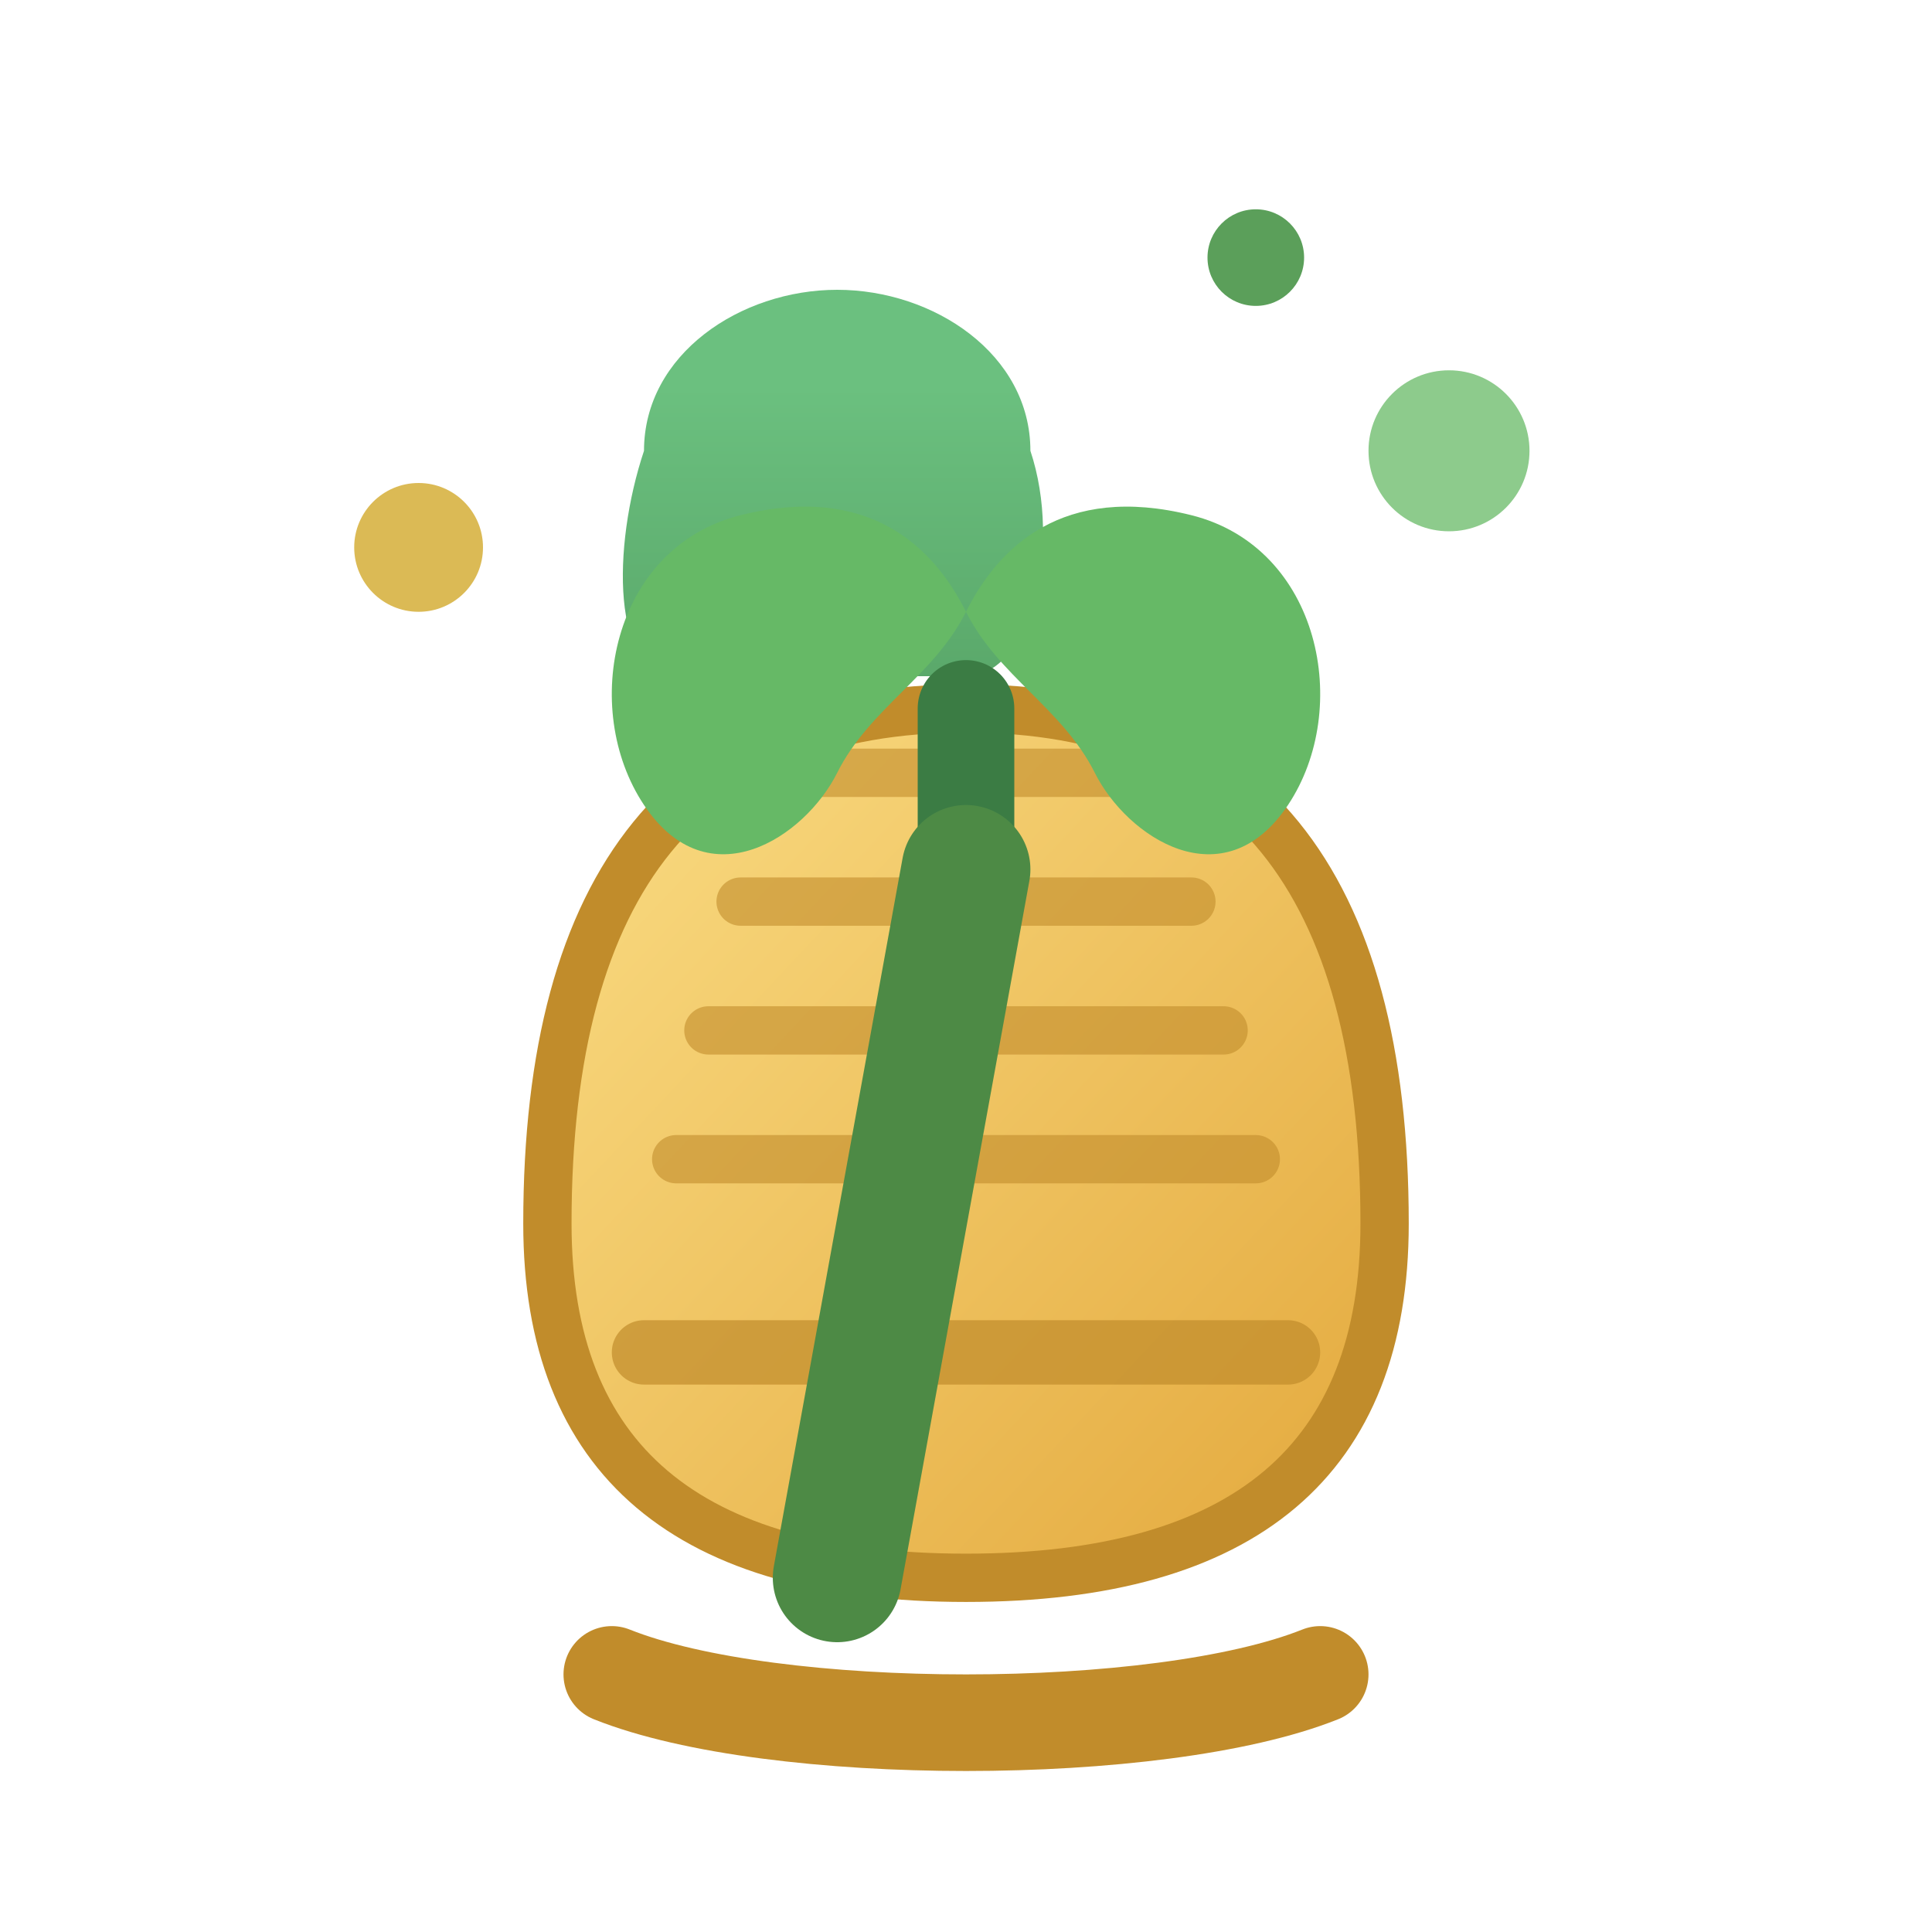
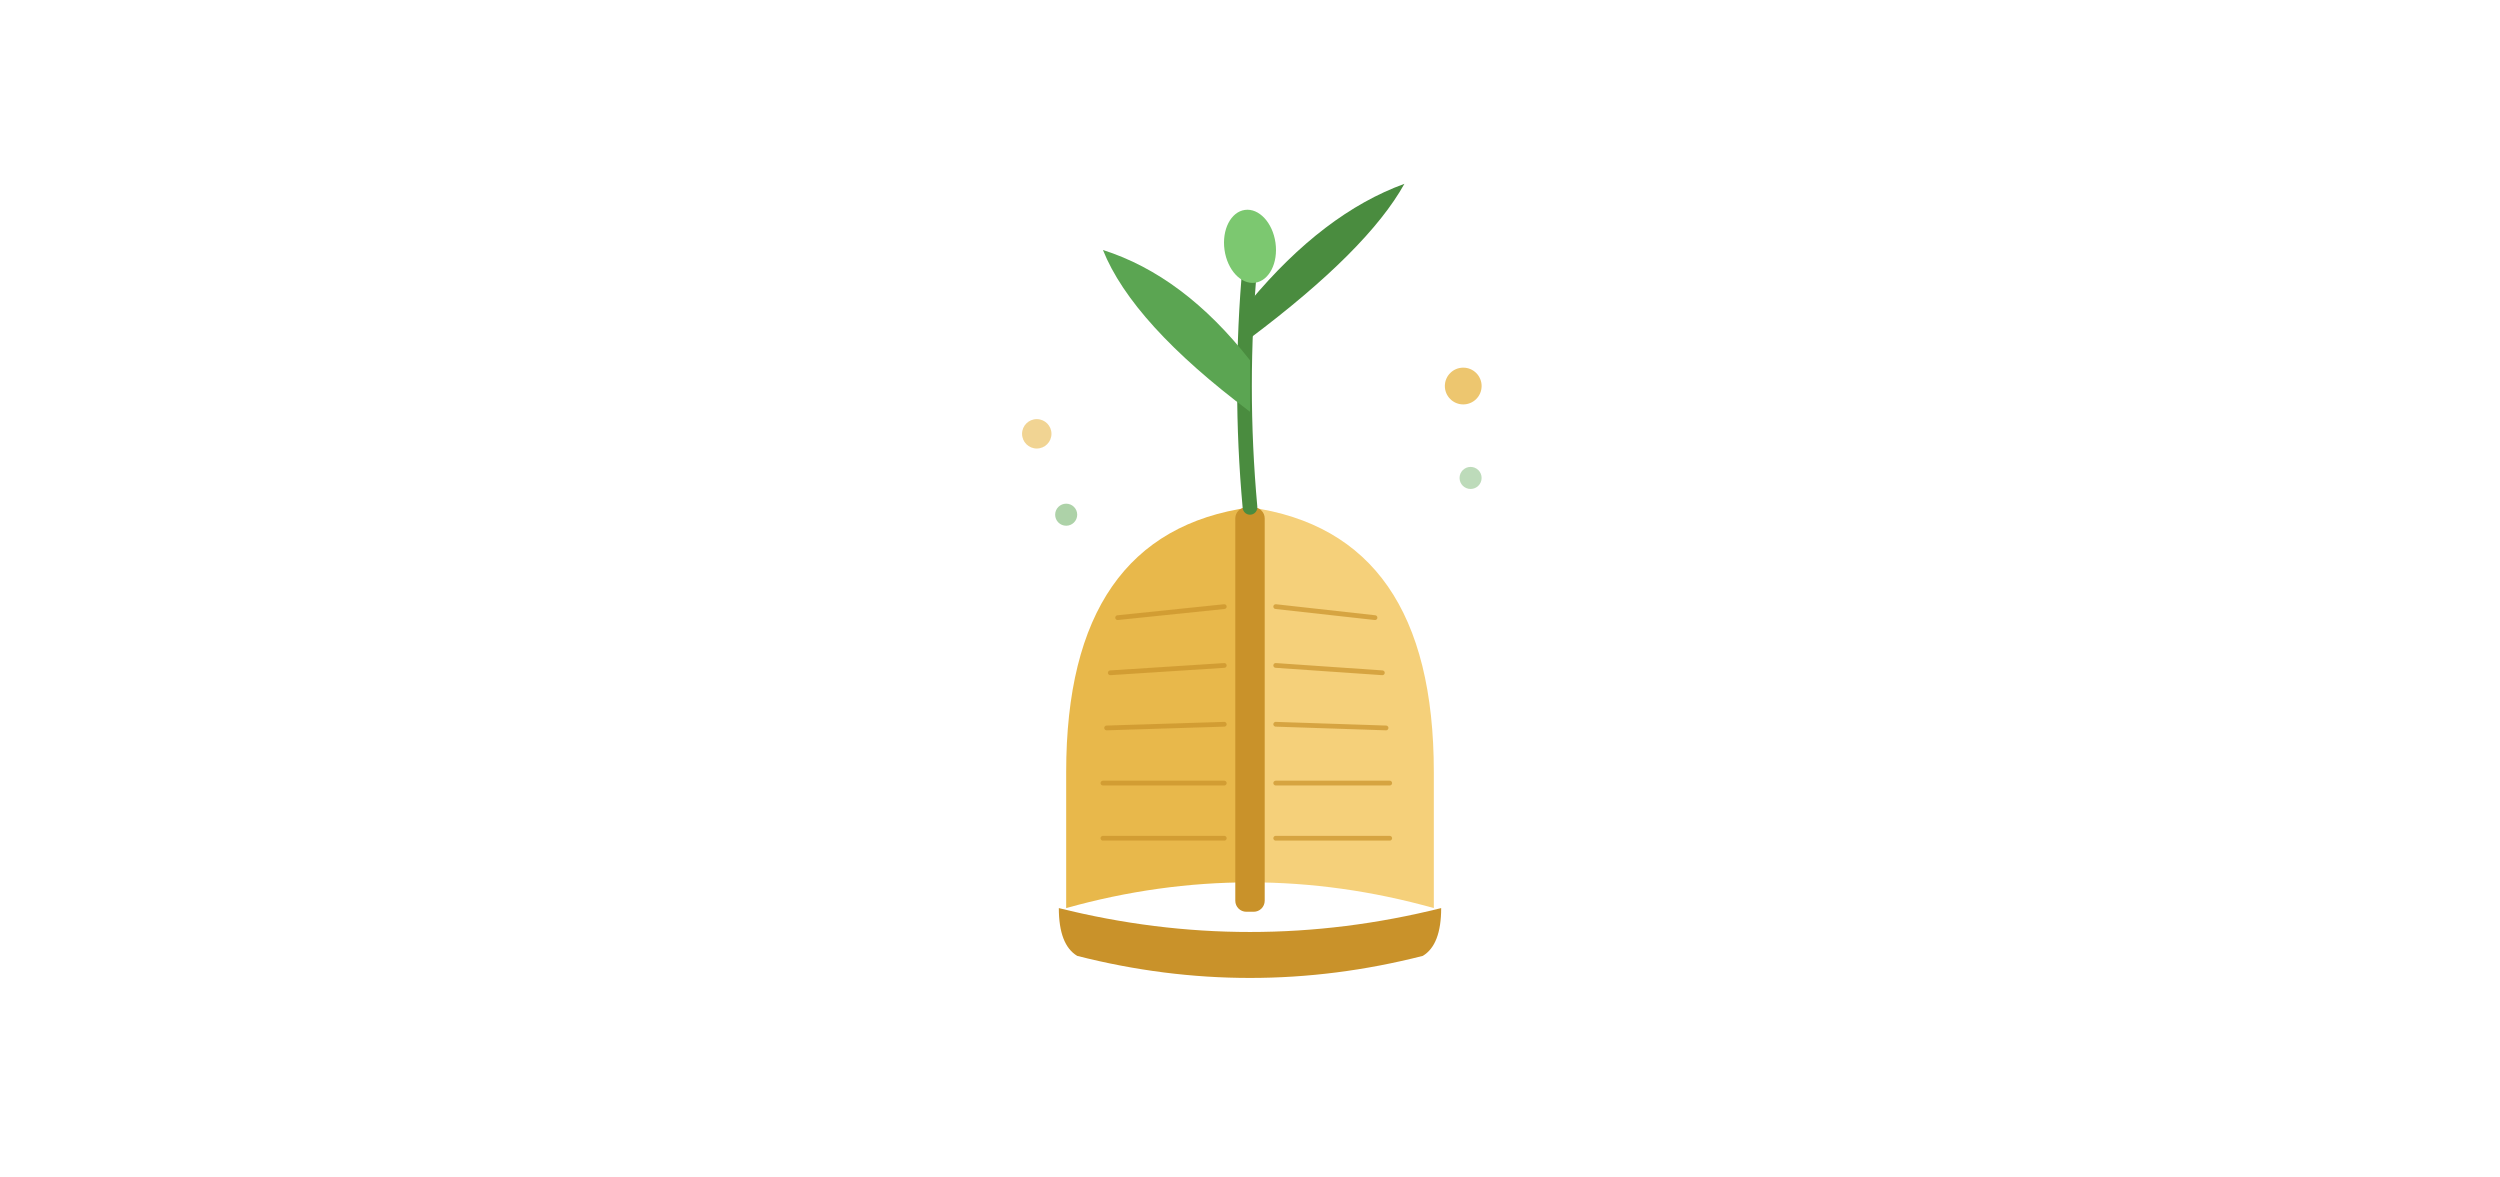
- <svg xmlns="http://www.w3.org/2000/svg" width="120" height="120" viewBox="0 0 120 120" fill="none">
-   <defs>
-     <linearGradient id="shellGradient" x1="20" y1="38" x2="100" y2="98" gradientUnits="userSpaceOnUse">
-       <stop stop-color="#F6CB60" />
-       <stop offset="1" stop-color="#CCA134" />
-     </linearGradient>
-     <linearGradient id="seedGradient" x1="28" y1="42" x2="92" y2="102" gradientUnits="userSpaceOnUse">
-       <stop stop-color="#FCE18A" />
-       <stop offset="1" stop-color="#E1A335" />
-     </linearGradient>
-     <linearGradient id="stemGradient" x1="60" y1="24" x2="60" y2="76" gradientUnits="userSpaceOnUse">
-       <stop stop-color="#6BC07F" />
-       <stop offset="1" stop-color="#3B7C44" />
-     </linearGradient>
-   </defs>
-   <rect width="120" height="120" rx="30" fill="transparent" />
-   <path d="M34 76Q34 44 60 44Q86 44 86 76Q86 98 60 98Q34 98 34 76Z" fill="url(#seedGradient)" stroke="#C18C2B" stroke-width="3" />
-   <path d="M40 84H80" stroke="#C18C2B" stroke-width="4" stroke-linecap="round" opacity="0.7" />
-   <path d="M42 72H78" stroke="#C18C2B" stroke-width="3" stroke-linecap="round" opacity="0.6" />
-   <path d="M44 64H76" stroke="#C18C2B" stroke-width="3" stroke-linecap="round" opacity="0.6" />
-   <path d="M46 56H74" stroke="#C18C2B" stroke-width="3" stroke-linecap="round" opacity="0.6" />
-   <path d="M48 48H72" stroke="#C18C2B" stroke-width="3" stroke-linecap="round" opacity="0.6" />
-   <path d="M60 42C64 42 66 34 64 28C64 22 58 18 52 18C46 18 40 22 40 28C38 34 38 42 42 42" fill="url(#stemGradient)" />
-   <path d="M60 38C62 34 66 30 74 32C82 34 84 44 80 50C76 56 70 52 68 48C66 44 62 42 60 38Z" fill="#66B966" />
-   <path d="M60 38C58 34 54 30 46 32C38 34 36 44 40 50C44 56 50 52 52 48C54 44 58 42 60 38Z" fill="#66B966" />
-   <path d="M60 44V56" stroke="#3B7C44" stroke-width="6" stroke-linecap="round" />
-   <path d="M38 104C48 108 72 108 82 104" stroke="#C18C2B" stroke-width="6" stroke-linecap="round" />
-   <path d="M52 98L60 54" stroke="#4D8A45" stroke-width="8" stroke-linecap="round" />
-   <circle cx="26" cy="34" r="4" fill="#D7B243" opacity="0.9" />
-   <circle cx="90" cy="28" r="5" fill="#81C57F" opacity="0.9" />
-   <circle cx="78" cy="16" r="3" fill="#499548" opacity="0.9" />
+ <svg xmlns="http://www.w3.org/2000/svg" width="100%" viewBox="0 0 680 320" role="img">
+   <path d="M290 210 Q290 145 340 138 L340 240 Q315 240 290 247 Z" fill="#E8B84B" style="fill:rgb(232, 184, 75);stroke:none;color:rgb(255, 255, 255);stroke-width:1px;stroke-linecap:butt;stroke-linejoin:miter;opacity:1;font-family:&quot;Anthropic Sans&quot;, -apple-system, BlinkMacSystemFont, &quot;Segoe UI&quot;, sans-serif;font-size:16px;font-weight:400;text-anchor:start;dominant-baseline:auto" />
+   <path d="M390 210 Q390 145 340 138 L340 240 Q365 240 390 247 Z" fill="#F5D07A" style="fill:rgb(245, 208, 122);stroke:none;color:rgb(255, 255, 255);stroke-width:1px;stroke-linecap:butt;stroke-linejoin:miter;opacity:1;font-family:&quot;Anthropic Sans&quot;, -apple-system, BlinkMacSystemFont, &quot;Segoe UI&quot;, sans-serif;font-size:16px;font-weight:400;text-anchor:start;dominant-baseline:auto" />
+   <path d="M288 247 Q340 260 392 247 Q392 257 387 260 Q340 272 293 260 Q288 257 288 247Z" fill="#C9922A" style="fill:rgb(201, 146, 42);stroke:none;color:rgb(255, 255, 255);stroke-width:1px;stroke-linecap:butt;stroke-linejoin:miter;opacity:1;font-family:&quot;Anthropic Sans&quot;, -apple-system, BlinkMacSystemFont, &quot;Segoe UI&quot;, sans-serif;font-size:16px;font-weight:400;text-anchor:start;dominant-baseline:auto" />
+   <rect x="336" y="138" width="8" height="110" rx="3" fill="#C9922A" style="fill:rgb(201, 146, 42);stroke:none;color:rgb(255, 255, 255);stroke-width:1px;stroke-linecap:butt;stroke-linejoin:miter;opacity:1;font-family:&quot;Anthropic Sans&quot;, -apple-system, BlinkMacSystemFont, &quot;Segoe UI&quot;, sans-serif;font-size:16px;font-weight:400;text-anchor:start;dominant-baseline:auto" />
+   <line x1="304" y1="168" x2="333" y2="165" stroke="#C9922A" stroke-width="1.3" stroke-linecap="round" opacity="0.7" style="fill:rgb(0, 0, 0);stroke:rgb(201, 146, 42);color:rgb(255, 255, 255);stroke-width:1.3px;stroke-linecap:round;stroke-linejoin:miter;opacity:0.7;font-family:&quot;Anthropic Sans&quot;, -apple-system, BlinkMacSystemFont, &quot;Segoe UI&quot;, sans-serif;font-size:16px;font-weight:400;text-anchor:start;dominant-baseline:auto" />
+   <line x1="302" y1="183" x2="333" y2="181" stroke="#C9922A" stroke-width="1.3" stroke-linecap="round" opacity="0.7" style="fill:rgb(0, 0, 0);stroke:rgb(201, 146, 42);color:rgb(255, 255, 255);stroke-width:1.3px;stroke-linecap:round;stroke-linejoin:miter;opacity:0.7;font-family:&quot;Anthropic Sans&quot;, -apple-system, BlinkMacSystemFont, &quot;Segoe UI&quot;, sans-serif;font-size:16px;font-weight:400;text-anchor:start;dominant-baseline:auto" />
+   <line x1="301" y1="198" x2="333" y2="197" stroke="#C9922A" stroke-width="1.3" stroke-linecap="round" opacity="0.7" style="fill:rgb(0, 0, 0);stroke:rgb(201, 146, 42);color:rgb(255, 255, 255);stroke-width:1.3px;stroke-linecap:round;stroke-linejoin:miter;opacity:0.7;font-family:&quot;Anthropic Sans&quot;, -apple-system, BlinkMacSystemFont, &quot;Segoe UI&quot;, sans-serif;font-size:16px;font-weight:400;text-anchor:start;dominant-baseline:auto" />
+   <line x1="300" y1="213" x2="333" y2="213" stroke="#C9922A" stroke-width="1.3" stroke-linecap="round" opacity="0.7" style="fill:rgb(0, 0, 0);stroke:rgb(201, 146, 42);color:rgb(255, 255, 255);stroke-width:1.3px;stroke-linecap:round;stroke-linejoin:miter;opacity:0.7;font-family:&quot;Anthropic Sans&quot;, -apple-system, BlinkMacSystemFont, &quot;Segoe UI&quot;, sans-serif;font-size:16px;font-weight:400;text-anchor:start;dominant-baseline:auto" />
+   <line x1="300" y1="228" x2="333" y2="228" stroke="#C9922A" stroke-width="1.3" stroke-linecap="round" opacity="0.7" style="fill:rgb(0, 0, 0);stroke:rgb(201, 146, 42);color:rgb(255, 255, 255);stroke-width:1.3px;stroke-linecap:round;stroke-linejoin:miter;opacity:0.7;font-family:&quot;Anthropic Sans&quot;, -apple-system, BlinkMacSystemFont, &quot;Segoe UI&quot;, sans-serif;font-size:16px;font-weight:400;text-anchor:start;dominant-baseline:auto" />
+   <line x1="347" y1="165" x2="374" y2="168" stroke="#C9922A" stroke-width="1.3" stroke-linecap="round" opacity="0.7" style="fill:rgb(0, 0, 0);stroke:rgb(201, 146, 42);color:rgb(255, 255, 255);stroke-width:1.3px;stroke-linecap:round;stroke-linejoin:miter;opacity:0.7;font-family:&quot;Anthropic Sans&quot;, -apple-system, BlinkMacSystemFont, &quot;Segoe UI&quot;, sans-serif;font-size:16px;font-weight:400;text-anchor:start;dominant-baseline:auto" />
+   <line x1="347" y1="181" x2="376" y2="183" stroke="#C9922A" stroke-width="1.3" stroke-linecap="round" opacity="0.7" style="fill:rgb(0, 0, 0);stroke:rgb(201, 146, 42);color:rgb(255, 255, 255);stroke-width:1.3px;stroke-linecap:round;stroke-linejoin:miter;opacity:0.7;font-family:&quot;Anthropic Sans&quot;, -apple-system, BlinkMacSystemFont, &quot;Segoe UI&quot;, sans-serif;font-size:16px;font-weight:400;text-anchor:start;dominant-baseline:auto" />
+   <line x1="347" y1="197" x2="377" y2="198" stroke="#C9922A" stroke-width="1.3" stroke-linecap="round" opacity="0.7" style="fill:rgb(0, 0, 0);stroke:rgb(201, 146, 42);color:rgb(255, 255, 255);stroke-width:1.3px;stroke-linecap:round;stroke-linejoin:miter;opacity:0.7;font-family:&quot;Anthropic Sans&quot;, -apple-system, BlinkMacSystemFont, &quot;Segoe UI&quot;, sans-serif;font-size:16px;font-weight:400;text-anchor:start;dominant-baseline:auto" />
+   <line x1="347" y1="213" x2="378" y2="213" stroke="#C9922A" stroke-width="1.3" stroke-linecap="round" opacity="0.7" style="fill:rgb(0, 0, 0);stroke:rgb(201, 146, 42);color:rgb(255, 255, 255);stroke-width:1.3px;stroke-linecap:round;stroke-linejoin:miter;opacity:0.7;font-family:&quot;Anthropic Sans&quot;, -apple-system, BlinkMacSystemFont, &quot;Segoe UI&quot;, sans-serif;font-size:16px;font-weight:400;text-anchor:start;dominant-baseline:auto" />
+   <line x1="347" y1="228" x2="378" y2="228" stroke="#C9922A" stroke-width="1.3" stroke-linecap="round" opacity="0.7" style="fill:rgb(0, 0, 0);stroke:rgb(201, 146, 42);color:rgb(255, 255, 255);stroke-width:1.3px;stroke-linecap:round;stroke-linejoin:miter;opacity:0.7;font-family:&quot;Anthropic Sans&quot;, -apple-system, BlinkMacSystemFont, &quot;Segoe UI&quot;, sans-serif;font-size:16px;font-weight:400;text-anchor:start;dominant-baseline:auto" />
+   <path d="M340 138 Q337 105 340 72" stroke="#4A8C3F" stroke-width="4" fill="none" stroke-linecap="round" style="fill:none;stroke:rgb(74, 140, 63);color:rgb(255, 255, 255);stroke-width:4px;stroke-linecap:round;stroke-linejoin:miter;opacity:1;font-family:&quot;Anthropic Sans&quot;, -apple-system, BlinkMacSystemFont, &quot;Segoe UI&quot;, sans-serif;font-size:16px;font-weight:400;text-anchor:start;dominant-baseline:auto" />
+   <path d="M340 112 Q308 88 300 68 Q322 75 340 98 Z" fill="#5BA552" style="fill:rgb(91, 165, 82);stroke:none;color:rgb(255, 255, 255);stroke-width:1px;stroke-linecap:butt;stroke-linejoin:miter;opacity:1;font-family:&quot;Anthropic Sans&quot;, -apple-system, BlinkMacSystemFont, &quot;Segoe UI&quot;, sans-serif;font-size:16px;font-weight:400;text-anchor:start;dominant-baseline:auto" />
+   <path d="M340 92 Q372 68 382 50 Q360 58 340 82 Z" fill="#4A8C3F" style="fill:rgb(74, 140, 63);stroke:none;color:rgb(255, 255, 255);stroke-width:1px;stroke-linecap:butt;stroke-linejoin:miter;opacity:1;font-family:&quot;Anthropic Sans&quot;, -apple-system, BlinkMacSystemFont, &quot;Segoe UI&quot;, sans-serif;font-size:16px;font-weight:400;text-anchor:start;dominant-baseline:auto" />
+   <ellipse cx="340" cy="67" rx="7" ry="10" fill="#7CC870" transform="rotate(-8,340,67)" style="fill:rgb(124, 200, 112);stroke:none;color:rgb(255, 255, 255);stroke-width:1px;stroke-linecap:butt;stroke-linejoin:miter;opacity:1;font-family:&quot;Anthropic Sans&quot;, -apple-system, BlinkMacSystemFont, &quot;Segoe UI&quot;, sans-serif;font-size:16px;font-weight:400;text-anchor:start;dominant-baseline:auto" />
+   <circle cx="398" cy="105" r="5" fill="#E8B84B" opacity="0.8" style="fill:rgb(232, 184, 75);stroke:none;color:rgb(255, 255, 255);stroke-width:1px;stroke-linecap:butt;stroke-linejoin:miter;opacity:0.8;font-family:&quot;Anthropic Sans&quot;, -apple-system, BlinkMacSystemFont, &quot;Segoe UI&quot;, sans-serif;font-size:16px;font-weight:400;text-anchor:start;dominant-baseline:auto" />
+   <circle cx="282" cy="118" r="4" fill="#E8B84B" opacity="0.6" style="fill:rgb(232, 184, 75);stroke:none;color:rgb(255, 255, 255);stroke-width:1px;stroke-linecap:butt;stroke-linejoin:miter;opacity:0.6;font-family:&quot;Anthropic Sans&quot;, -apple-system, BlinkMacSystemFont, &quot;Segoe UI&quot;, sans-serif;font-size:16px;font-weight:400;text-anchor:start;dominant-baseline:auto" />
+   <circle cx="290" cy="140" r="3" fill="#5BA552" opacity="0.5" style="fill:rgb(91, 165, 82);stroke:none;color:rgb(255, 255, 255);stroke-width:1px;stroke-linecap:butt;stroke-linejoin:miter;opacity:0.5;font-family:&quot;Anthropic Sans&quot;, -apple-system, BlinkMacSystemFont, &quot;Segoe UI&quot;, sans-serif;font-size:16px;font-weight:400;text-anchor:start;dominant-baseline:auto" />
+   <circle cx="400" cy="130" r="3" fill="#5BA552" opacity="0.4" style="fill:rgb(91, 165, 82);stroke:none;color:rgb(255, 255, 255);stroke-width:1px;stroke-linecap:butt;stroke-linejoin:miter;opacity:0.4;font-family:&quot;Anthropic Sans&quot;, -apple-system, BlinkMacSystemFont, &quot;Segoe UI&quot;, sans-serif;font-size:16px;font-weight:400;text-anchor:start;dominant-baseline:auto" />
</svg>
